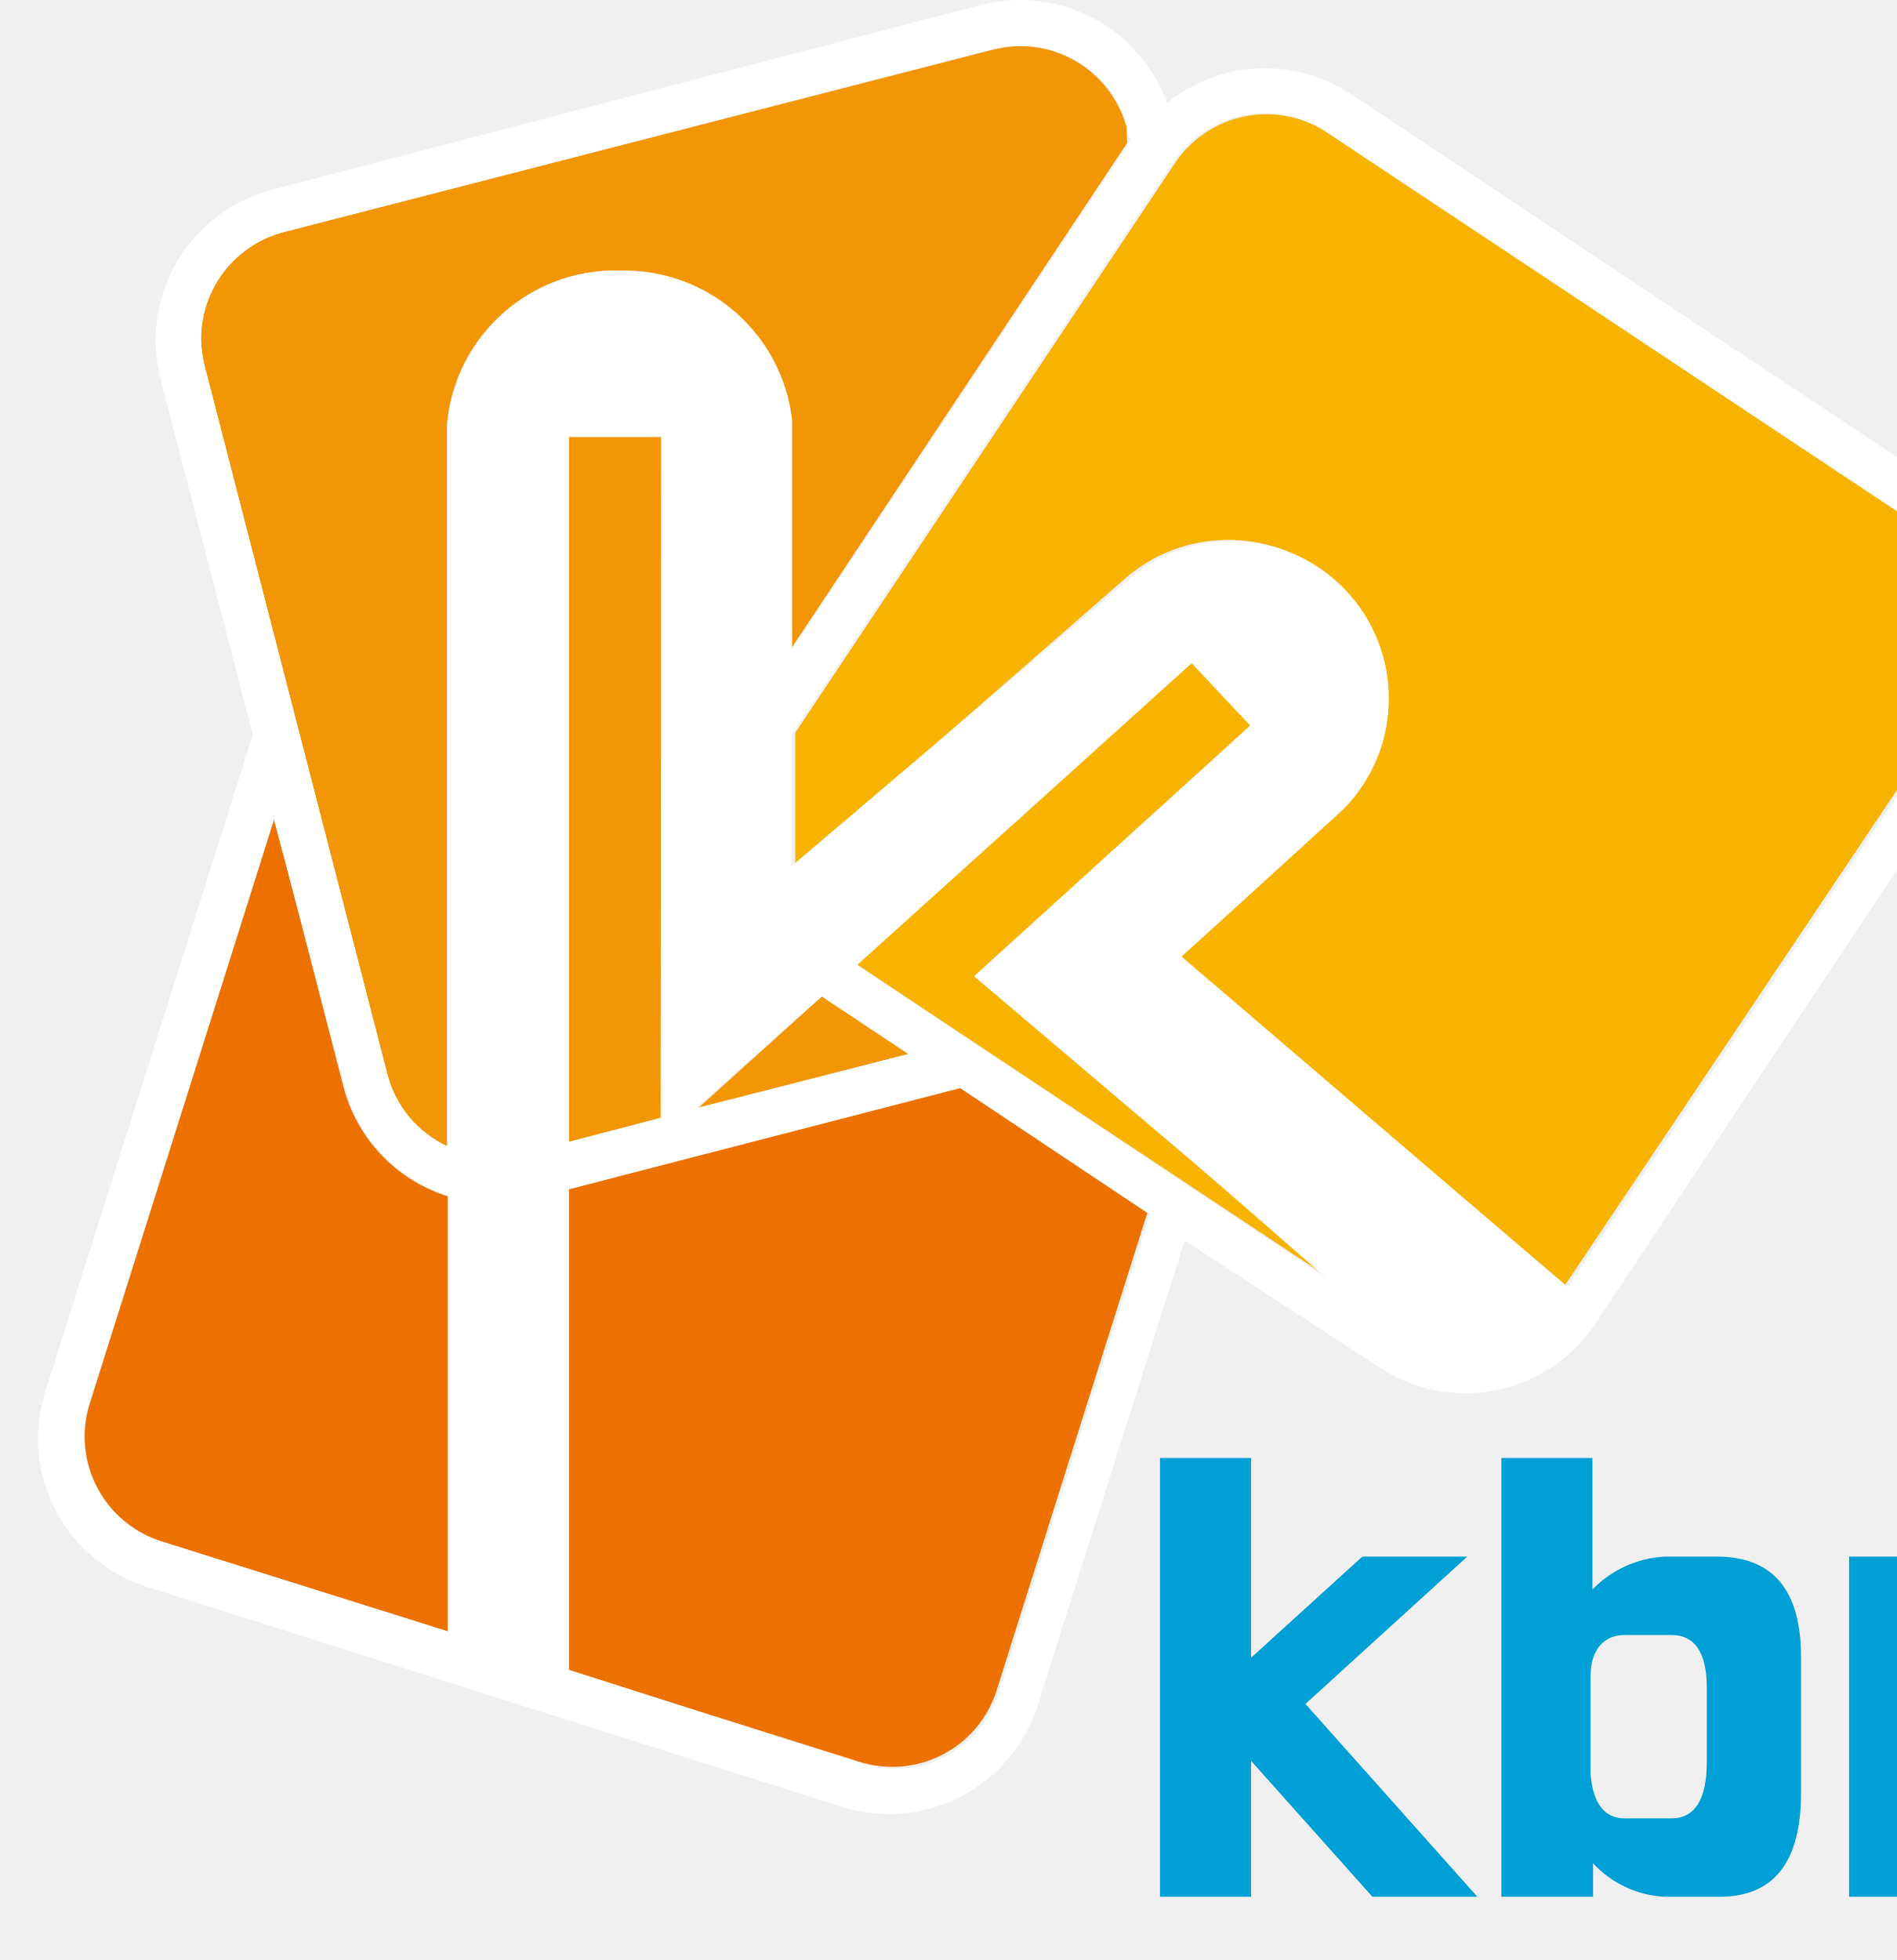
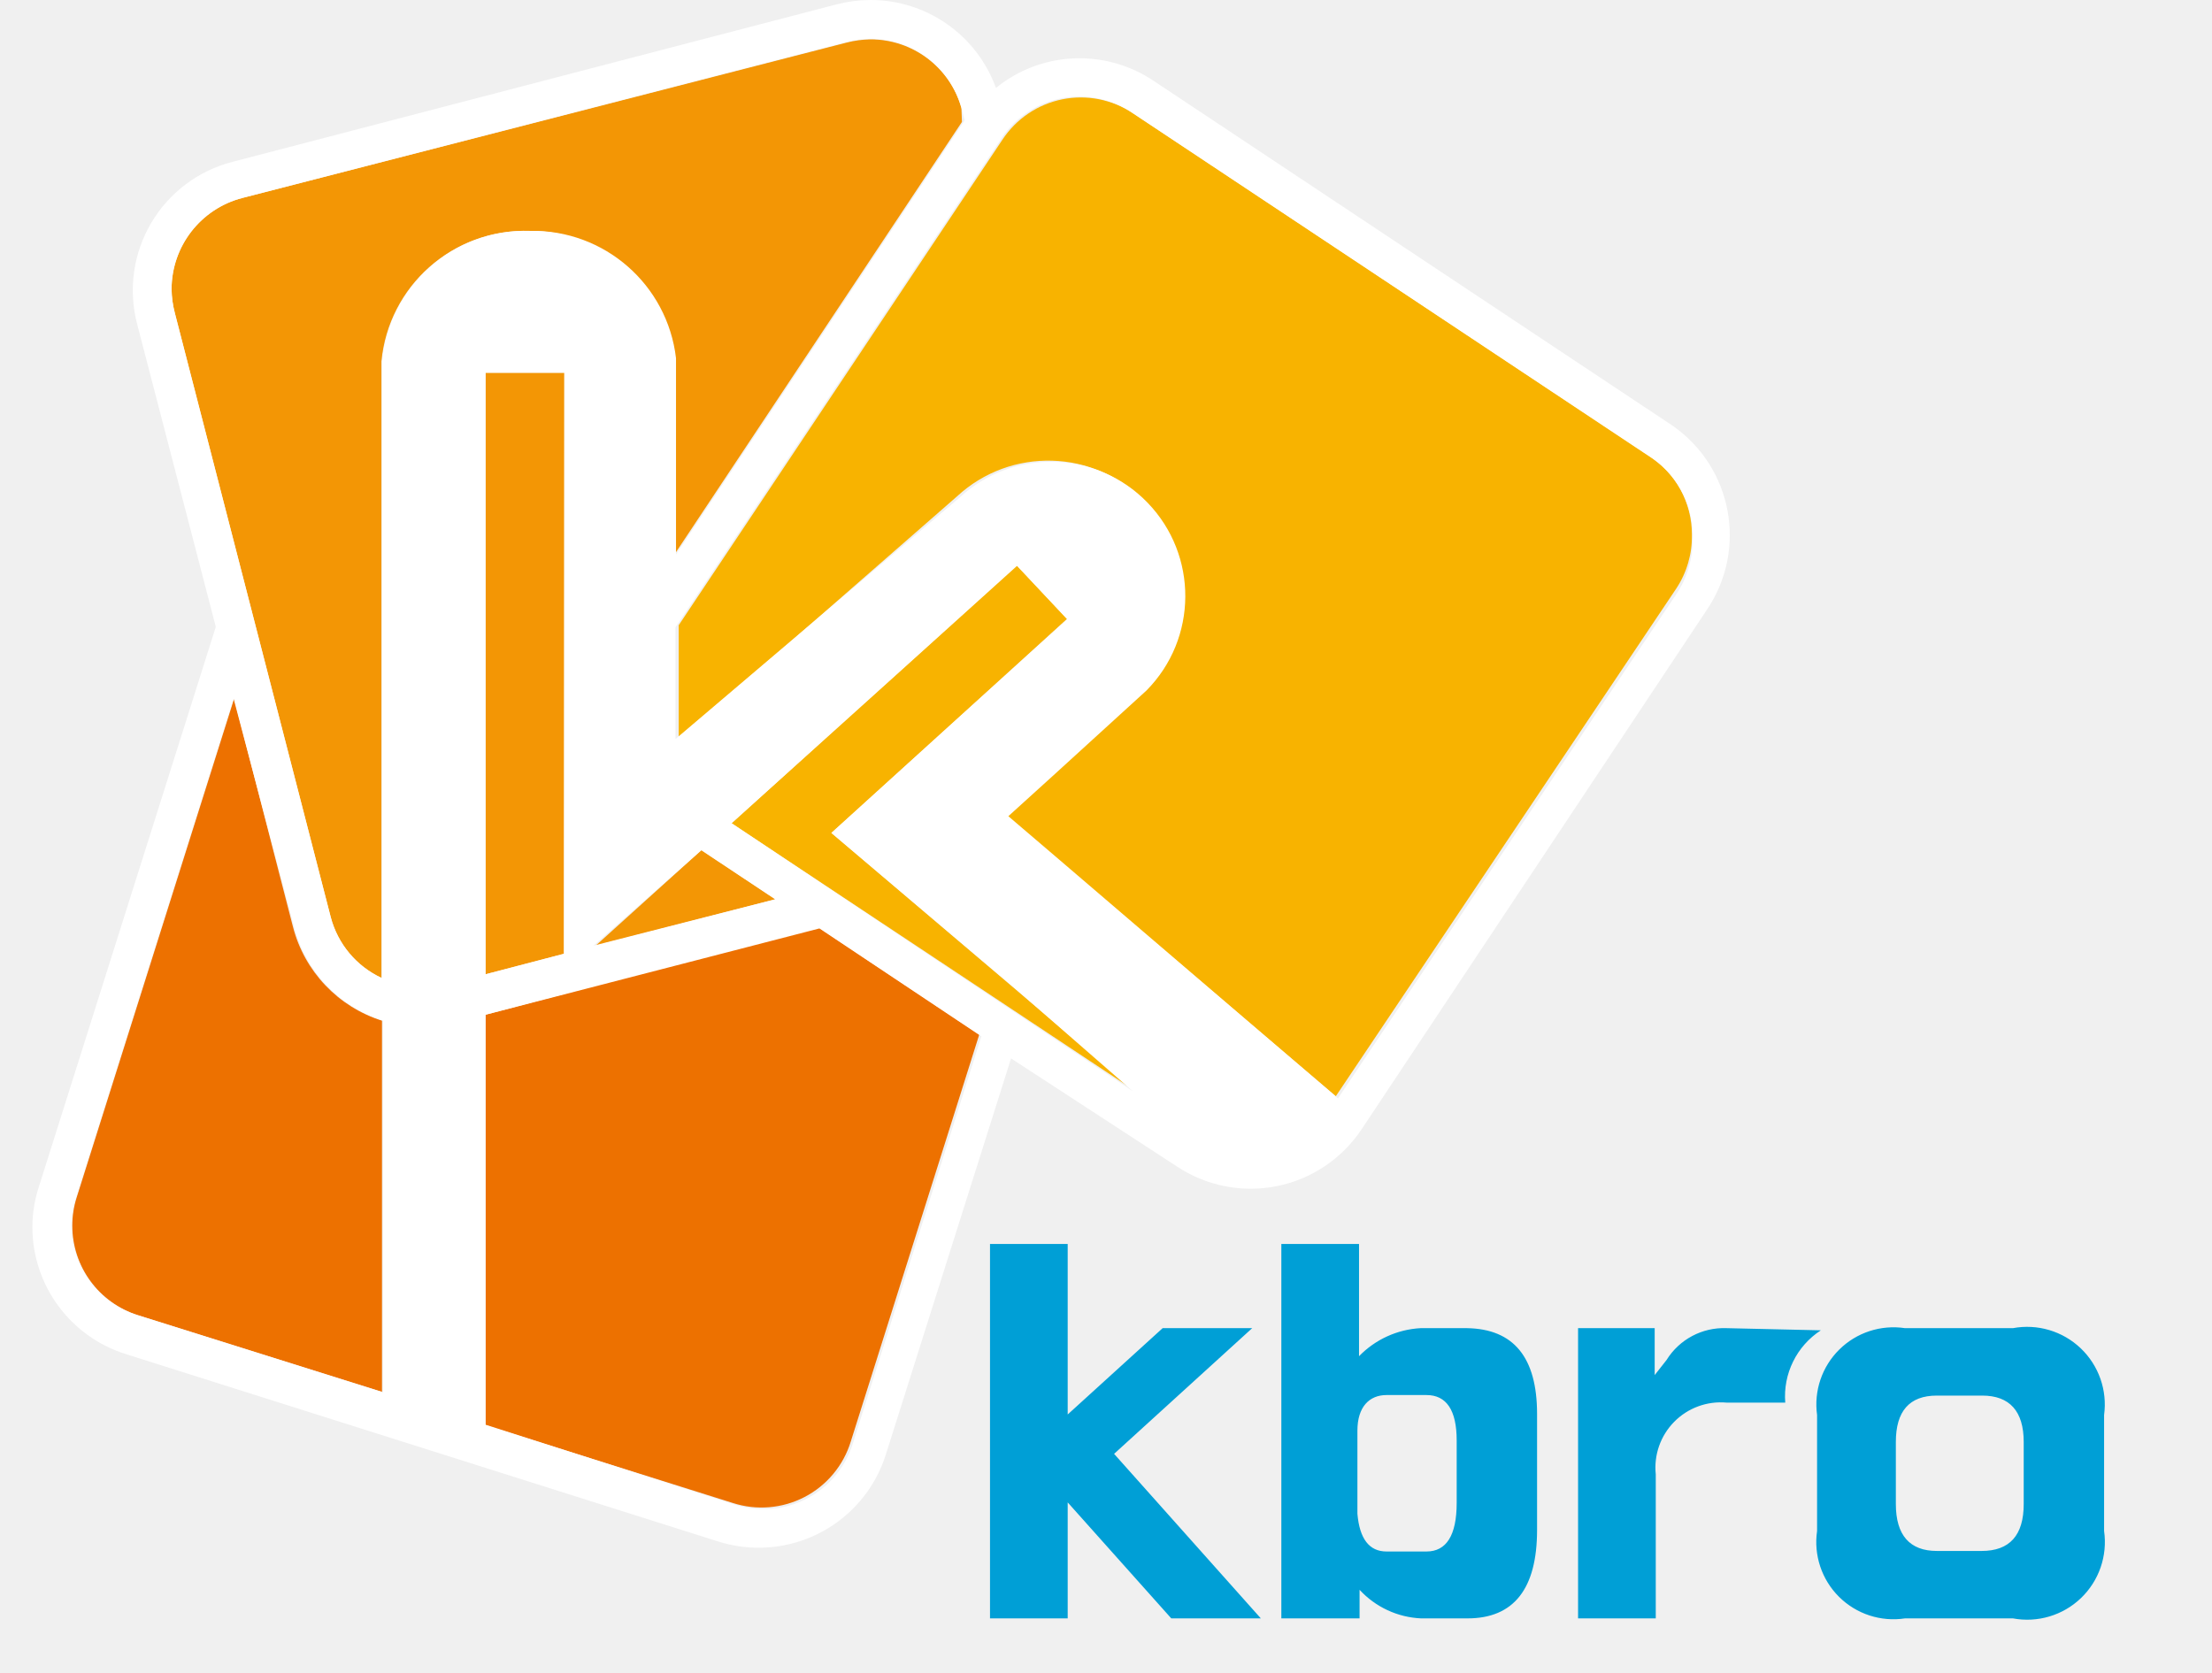
- <svg xmlns="http://www.w3.org/2000/svg" viewBox="0 0 30 31">
+ <svg xmlns="http://www.w3.org/2000/svg" viewBox="0 0 41 31">
  <defs>
    <style>.cls-5{fill:#f39605}.cls-6{fill:#f8b300}</style>
  </defs>
  <g id="圖層_2" data-name="圖層 2">
    <g id="圖層_1-2" data-name="圖層 1">
      <path fill="none" d="M0 0h142v30H0z" />
      <path d="M32 24.62a1.25 1.25 0 0 0-1.11.59l-.22.28v-.87h-1.42V30h1.44v-2.67A1.21 1.21 0 0 1 32 26h1.09a1.46 1.46 0 0 1 .66-1.34zm-8.79 0h-1.66l-1.76 1.6v-3.16h-1.44V30h1.44v-2.15L21.71 30h1.66l-2.72-3.05 2.56-2.33zm3.98 0h-.86a1.72 1.72 0 0 0-1.14.52v-2.08h-1.44V30h1.45v-.53a1.65 1.65 0 0 0 1.14.53h.86c.86 0 1.29-.55 1.29-1.64v-2.15q0-1.57-1.3-1.59zM27 27.27v.59c0 .6-.19.9-.56.9h-.74q-.48 0-.54-.7v-1.54c0-.44.22-.66.54-.66h.74c.37 0 .56.28.56.84zm10.31-2.65h-2a1.43 1.43 0 0 0-1.63 1.61v2.15A1.43 1.43 0 0 0 35.31 30h2A1.44 1.44 0 0 0 39 28.38v-2.15a1.44 1.44 0 0 0-1.69-1.61zm.2 2.69v.57c0 .58-.26.87-.78.87h-.83c-.5 0-.76-.29-.76-.87v-1.15c0-.57.25-.86.76-.86h.84c.51 0 .77.29.77.86z" fill="#009fd6" />
      <path d="M13.58 27.86a1.73 1.73 0 0 0 2.19-1.14l2.38-7.54-3-2L9 18.81v7.61zM1.34 22.72a1.74 1.74 0 0 0 1.22 1.66l4.52 1.42v-6.88a2.47 2.47 0 0 1-1.65-1.74l-1.09-4.23-2.92 9.25a1.72 1.72 0 0 0-.08.52z" fill="#ed7100" />
      <path class="cls-5" d="M3.18 5.36a1.84 1.84 0 0 0 .06.44L6.13 17a1.73 1.73 0 0 0 .94 1.13V6.7a2.67 2.67 0 0 1 2.71-2.42 2.67 2.67 0 0 1 2.7 2.36v3.67l5.35-8.05-.01-.26A1.75 1.75 0 0 0 16.13.73a1.89 1.89 0 0 0-.44.06L4.49 3.67a1.75 1.75 0 0 0-1.31 1.69z" />
      <path class="cls-5" d="M9 6.91v11.15l1.46-.38V6.91H9zm5.37 9.76L13 15.76l-1.96 1.77 3.33-.86z" />
      <path class="cls-6" d="M31.07 10.91a1.75 1.75 0 0 0 .29-1 1.73 1.73 0 0 0-.78-1.45L21 2.1a1.74 1.74 0 0 0-2.42.49l-6 9v2.07l2-1.7 3.16-2.76a2.49 2.49 0 0 1 3.46 3.58l-1.7 1.55-.86.78.89.76 5.23 4.45z" />
      <path class="cls-6" d="M21.05 20.23l-2.25-1.91-3.39-2.88L18 13.09l1.78-1.62-.46-.49-.47-.5-2.36 2.13-2.93 2.65 7.49 4.97z" />
      <path d="M31 7.89l-9.63-6.4A2.47 2.47 0 0 0 20 1.08a2.45 2.45 0 0 0-1.54.55A2.47 2.47 0 0 0 16.13 0a2.55 2.55 0 0 0-.62.08L4.31 3a2.46 2.46 0 0 0-1.77 3L4 11.62.72 22a2.43 2.43 0 0 0-.12.75 2.47 2.47 0 0 0 1.73 2.35l11 3.48a2.48 2.48 0 0 0 .74.11 2.47 2.47 0 0 0 2.35-1.73l2.32-7.34 3.07 2a2.47 2.47 0 0 0 3.43-.69l6.4-9.63A2.47 2.47 0 0 0 31 7.89zm-11.42 8l-.89-.76.86-.78 1.7-1.55a2.49 2.49 0 0 0-3.46-3.58L14.52 12l-2 1.7v-2.07l6-9A1.74 1.74 0 0 1 21 2.1l9.63 6.4a1.73 1.73 0 0 1 .74 1.5 1.75 1.75 0 0 1-.29 1l-6.28 9.36zM4.49 3.67L15.69.78a1.89 1.89 0 0 1 .44-.06A1.75 1.75 0 0 1 17.82 2l.06.23-5.35 8.05V6.64a2.67 2.67 0 0 0-2.7-2.36A2.67 2.67 0 0 0 7.08 6.7v11.43A1.73 1.73 0 0 1 6.13 17L3.24 5.8a1.84 1.84 0 0 1-.06-.44 1.75 1.75 0 0 1 1.31-1.69zM13 15.76l1.37.91-3.37.86zm-2.55 1.92L9 18.06V6.91h1.46zm-5-.5a2.47 2.47 0 0 0 1.65 1.74v6.89l-4.55-1.43a1.74 1.74 0 0 1-1.22-1.66 1.72 1.72 0 0 1 .08-.52l2.92-9.25zM9 18.81l6.19-1.6 3 2-2.38 7.54a1.73 1.73 0 0 1-2.19 1.14L9 26.41zm4.56-3.55l2.93-2.64 2.36-2.13.47.5.46.49L18 13.09l-2.59 2.35 3.4 2.88L21 20.23z" fill="#fff" />
    </g>
  </g>
</svg>
